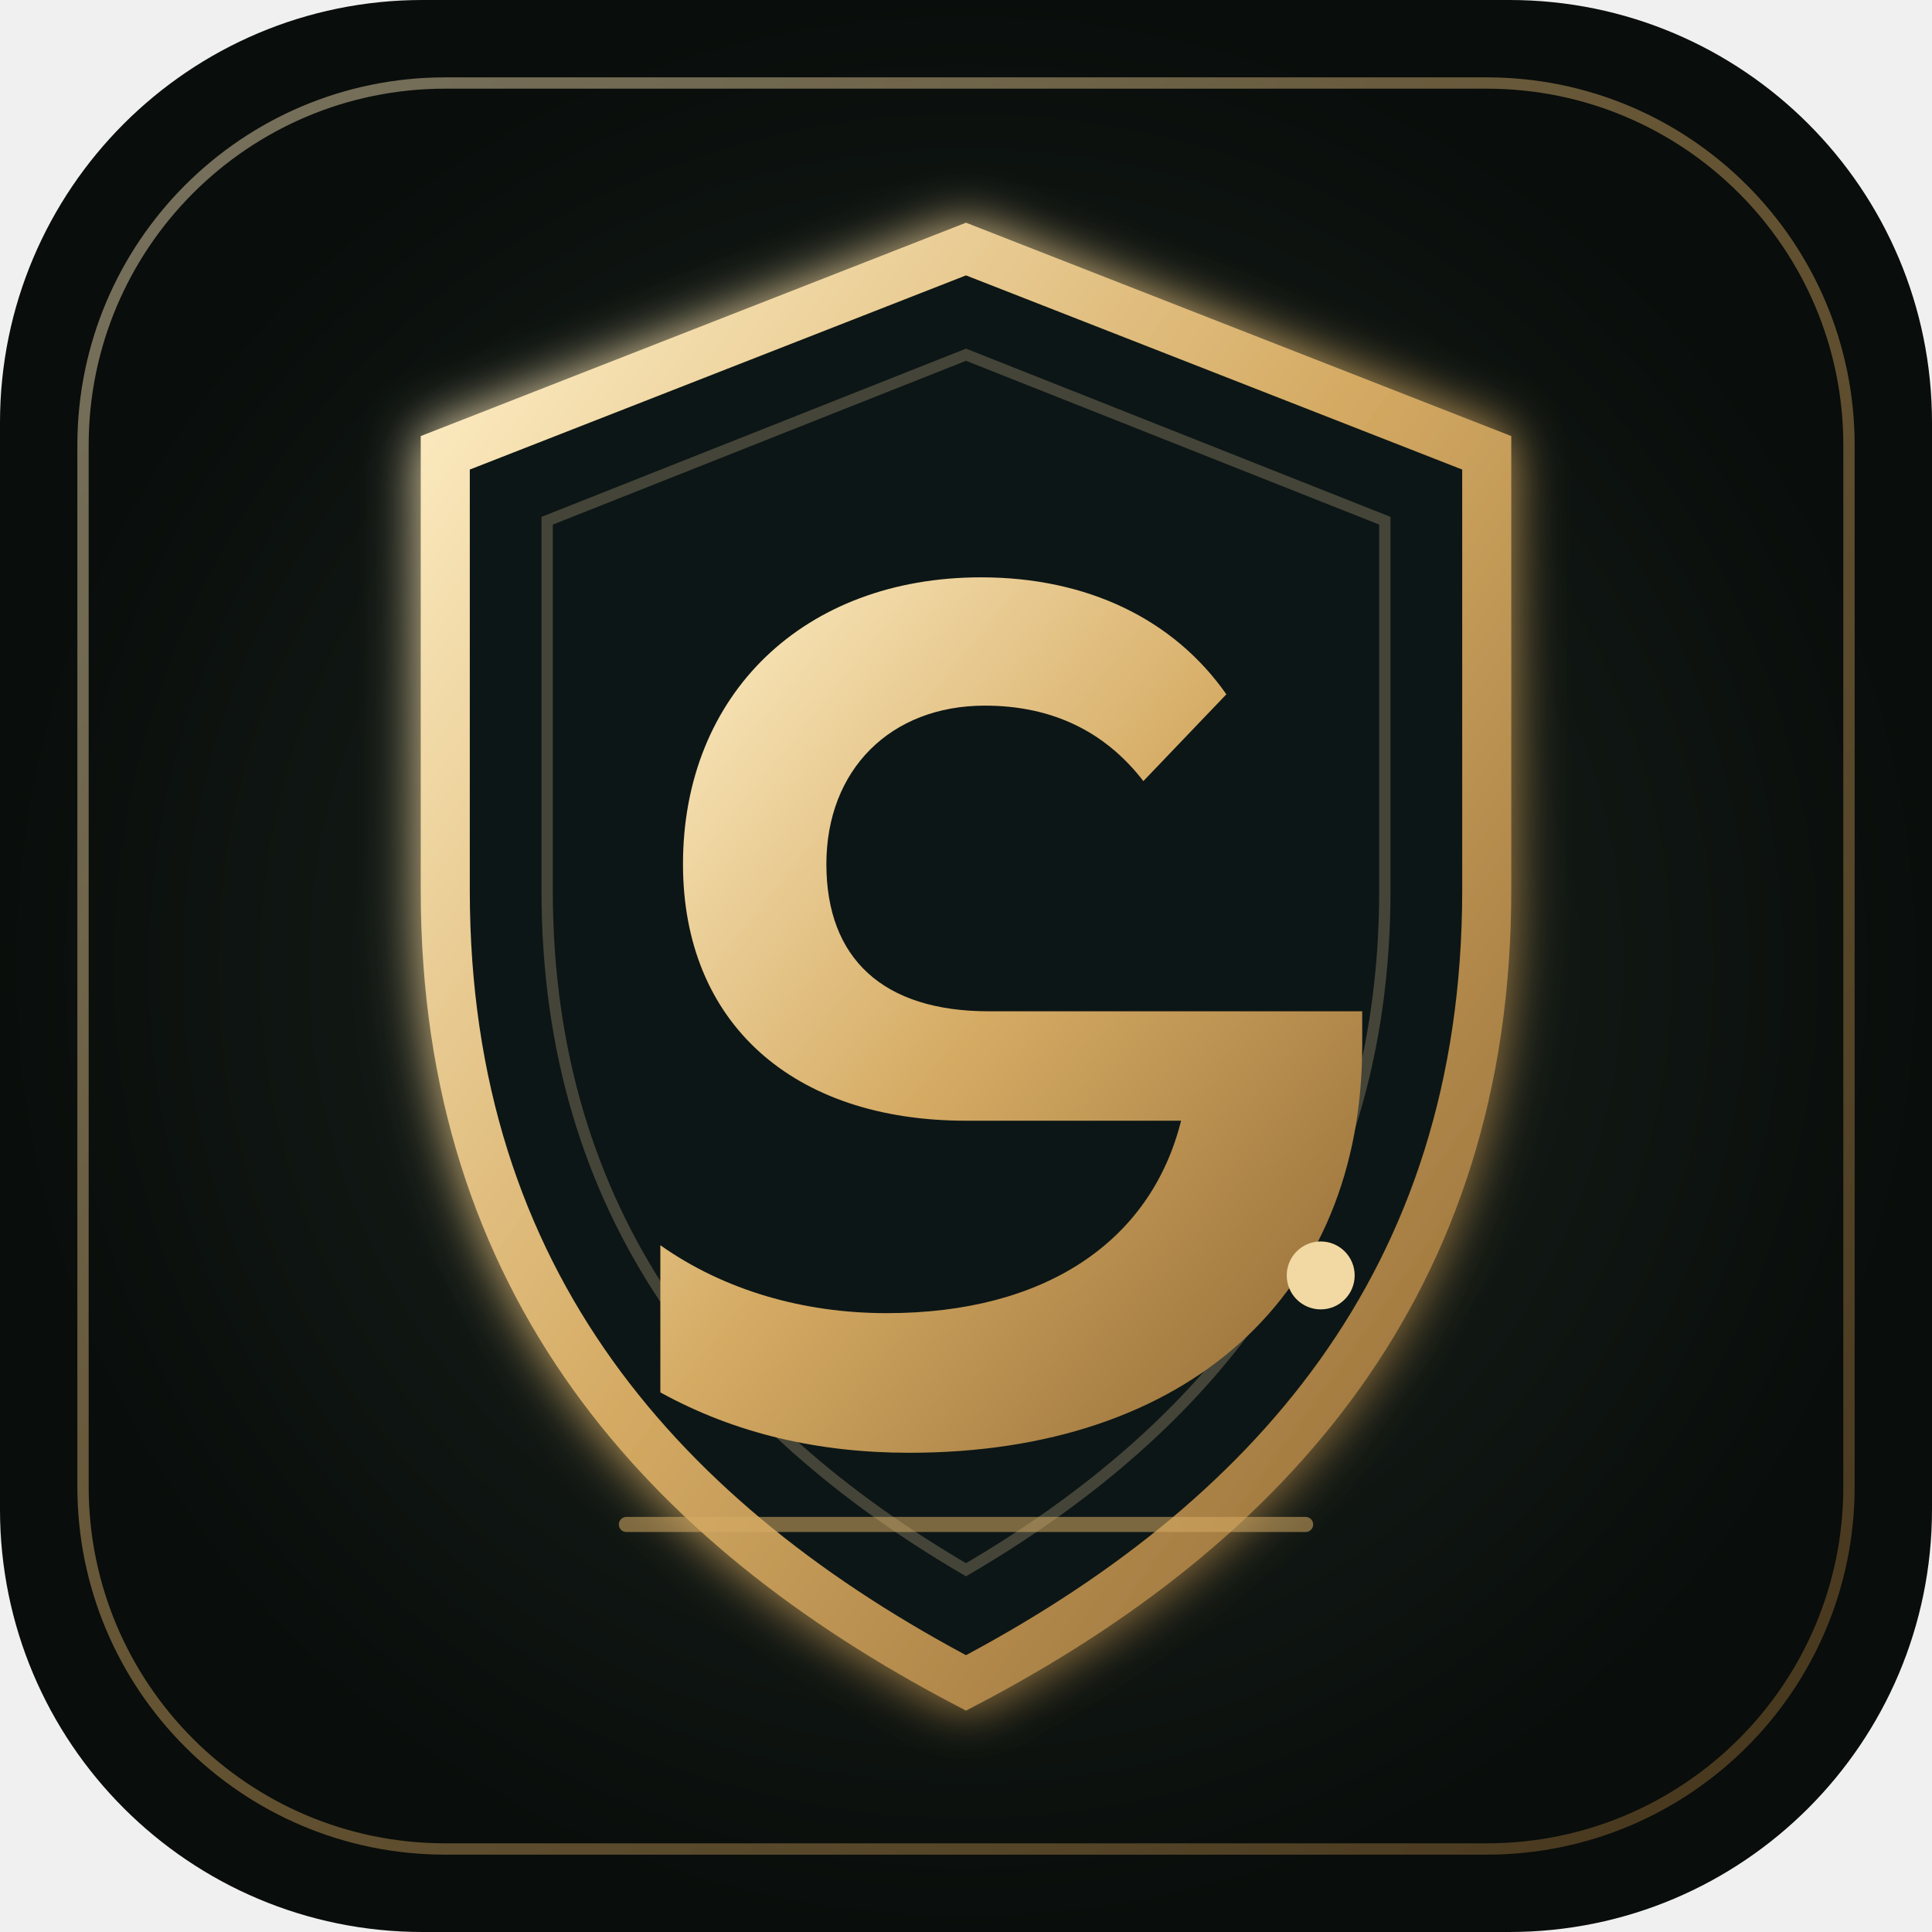
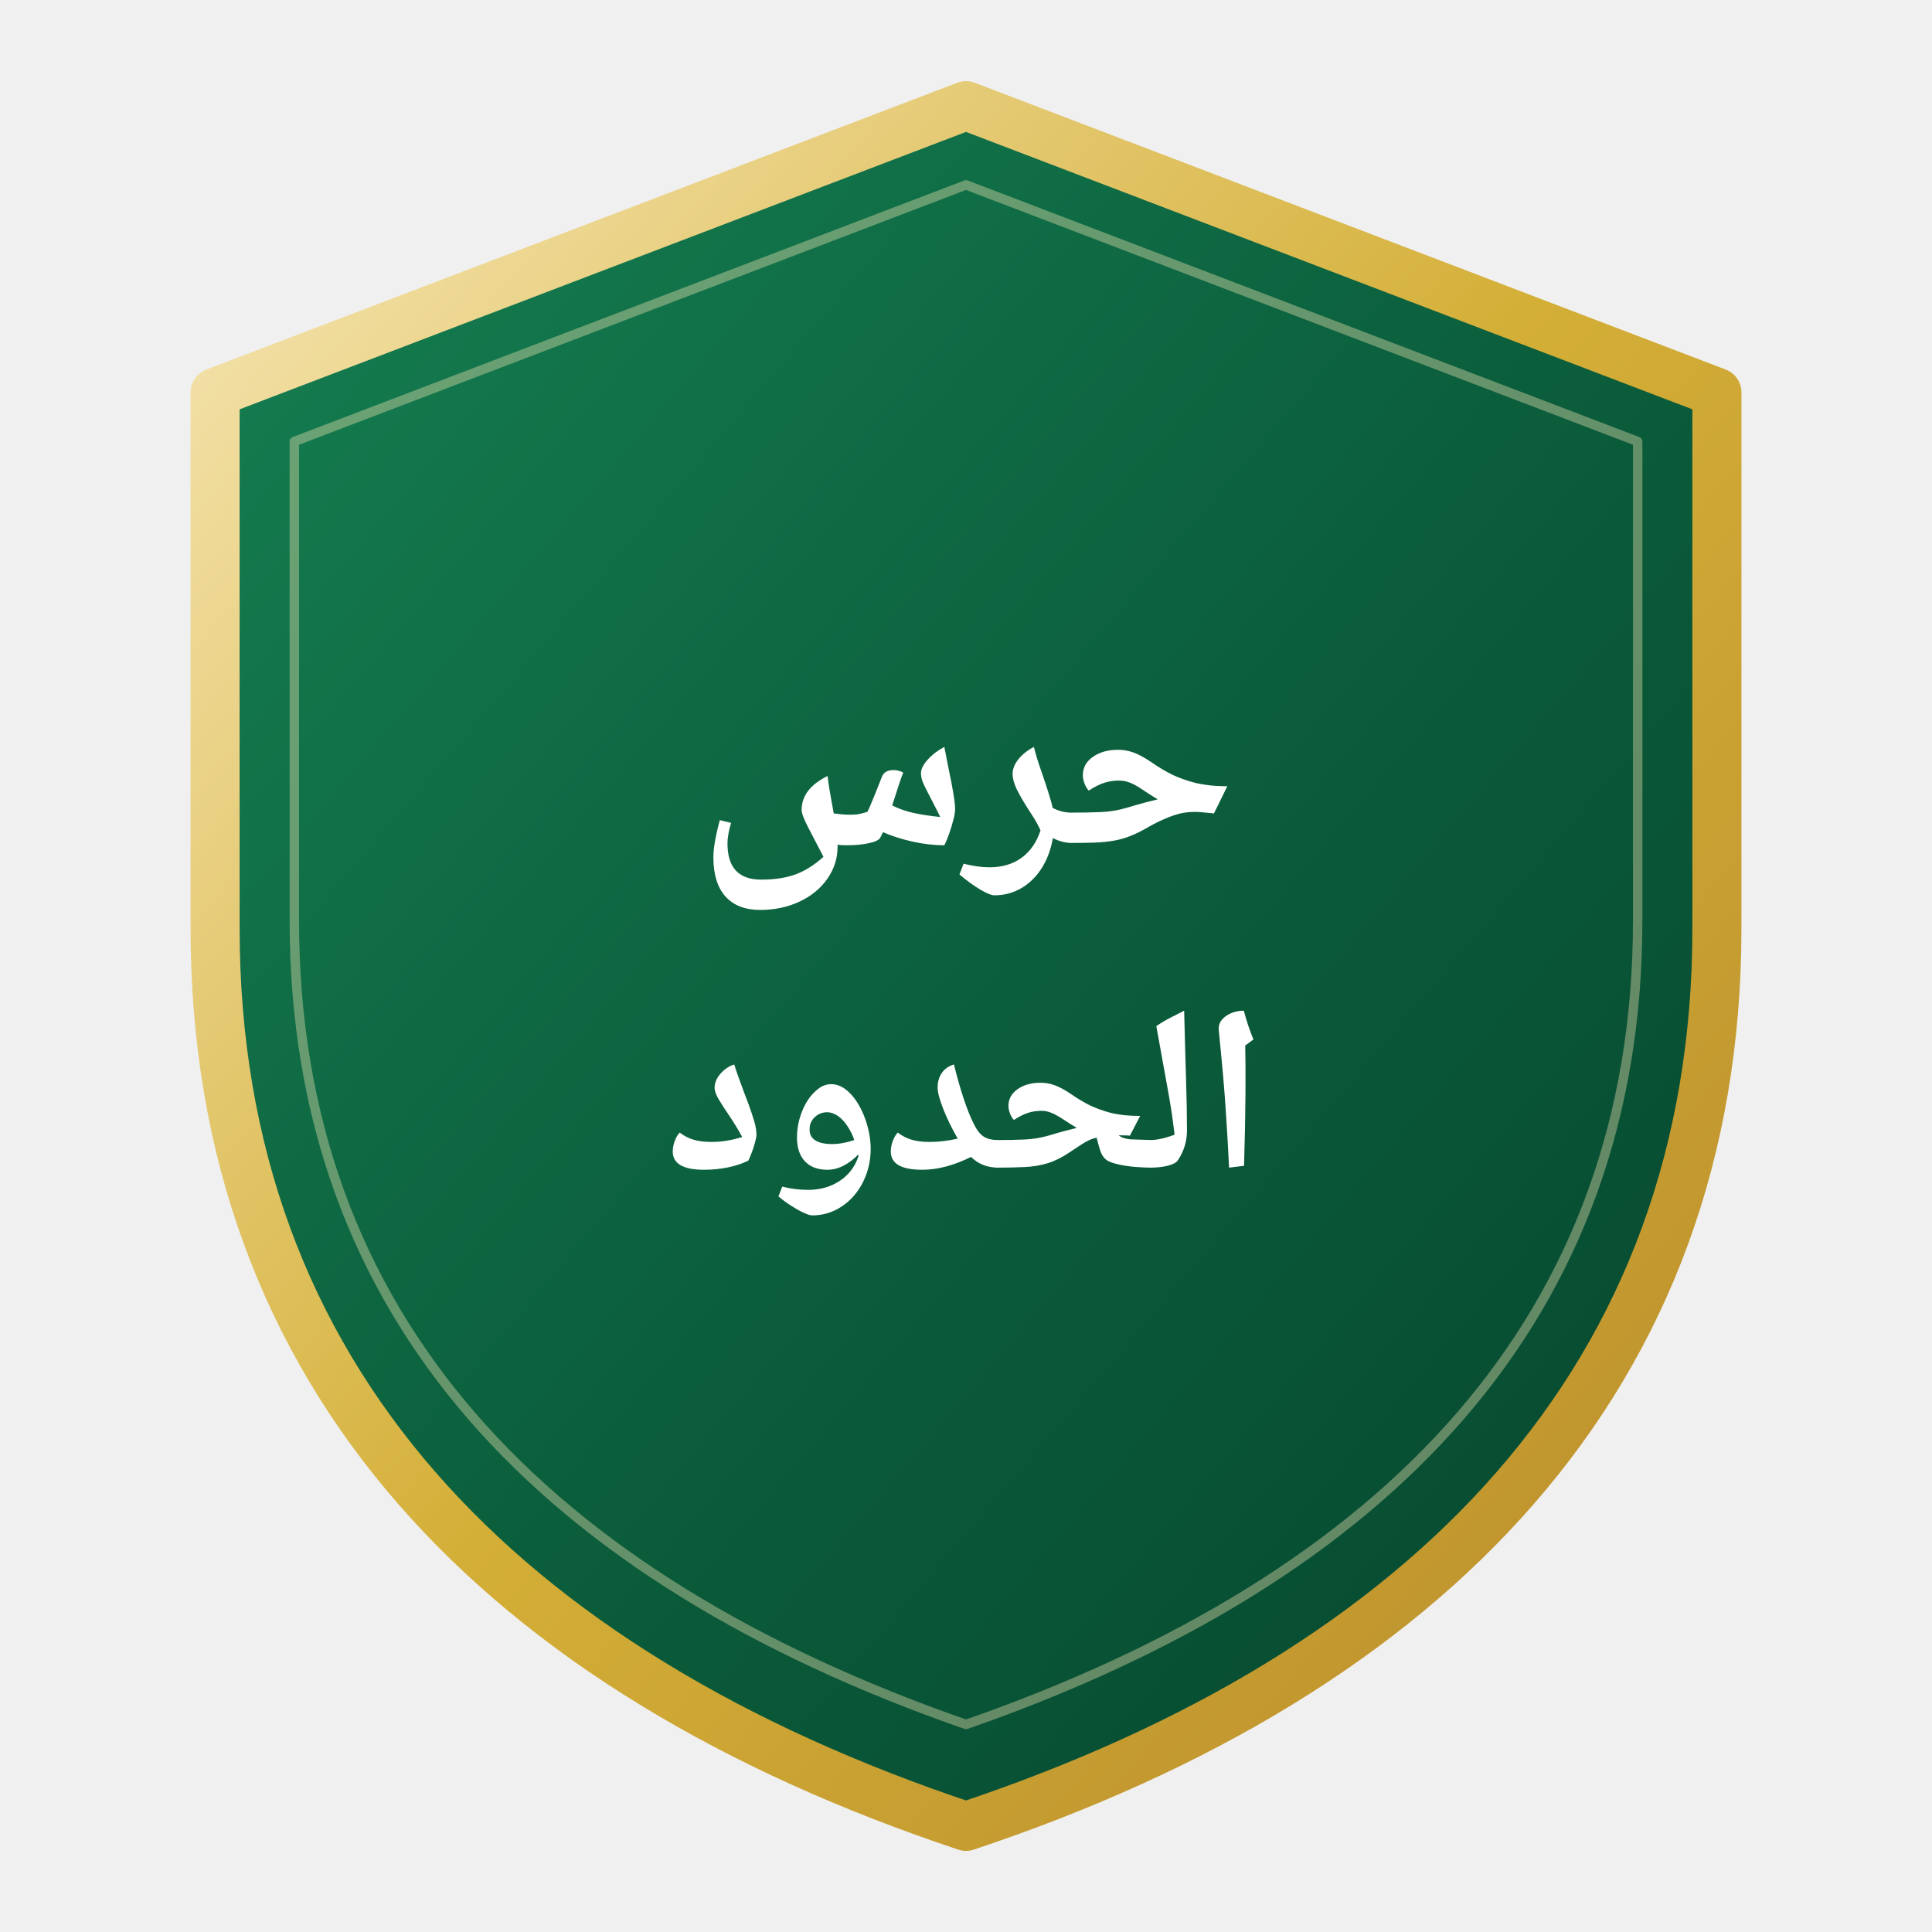
<svg xmlns="http://www.w3.org/2000/svg" viewBox="0 0 512 512" role="img" aria-labelledby="title desc">
  <defs>
+     <linearGradient id="shield" x1="0" y1="0" x2="1" y2="1">
+       <stop offset="0" stop-color="#168052" />
+       <stop offset=".52" stop-color="#0b5e3c" />
+       <stop offset="1" stop-color="#06442d" />
+     </linearGradient>
    <linearGradient id="gold" x1="0" y1="0" x2="1" y2="1">
-       <stop stop-color="#fff0c8" />
-       <stop offset=".48" stop-color="#d5ab64" />
-       <stop offset="1" stop-color="#8f6732" />
+       <stop offset="0" stop-color="#f7e7b6" />
+       <stop offset=".5" stop-color="#d4af37" />
+       <stop offset="1" stop-color="#b88b2b" />
    </linearGradient>
-     <radialGradient id="bg">
-       <stop stop-color="#1d2922" />
-       <stop offset="1" stop-color="#090d0b" />
-     </radialGradient>
-     <filter id="glow">
-       <feGaussianBlur stdDeviation="7" result="b" />
-       <feMerge>
-         <feMergeNode in="b" />
-         <feMergeNode in="SourceGraphic" />
-       </feMerge>
-     </filter>
  </defs>
-   <rect width="512" height="512" rx="112" fill="url(#bg)" />
-   <rect x="22" y="22" width="468" height="468" rx="96" fill="none" stroke="url(#gold)" stroke-opacity=".45" stroke-width="3" />
-   <path d="M256 66 394 120v116c0 104-58 168-138 210-80-42-138-106-138-210V120Z" fill="#101813" stroke="url(#gold)" stroke-width="13" filter="url(#glow)" />
-   <path d="M256 94 367 138v98c0 86-46 142-111 180-65-38-111-94-111-180v-98Z" fill="none" stroke="#f2d9a4" stroke-opacity=".24" stroke-width="3" />
-   <path d="M325 184c-14-20-37-31-65-31-47 0-79 31-79 76 0 42 29 68 75 68h57c-8 32-36 51-78 51-22 0-43-6-60-18v39c20 11 42 16 66 16 74 0 120-42 120-108v-9h-99c-28 0-43-14-43-39 0-25 17-42 42-42 18 0 32 7 42 20Z" fill="url(#gold)" />
-   <circle cx="350" cy="338" r="9" fill="#f2d9a4" />
-   <path d="M166 404h180" stroke="#d5ab64" stroke-opacity=".55" stroke-width="4" stroke-linecap="round" />
+   <path d="M256 28 455 104v142c0 119-76 197-199 238C133 443 57 365 57 246V104Z" fill="url(#shield)" stroke="url(#gold)" stroke-width="13" stroke-linejoin="round" />
+   <path d="M256 49 434 117v127c0 105-66 174-178 213C144 418 78 349 78 244V117Z" fill="none" stroke="#f7e7b6" stroke-opacity=".38" stroke-width="2.5" stroke-linejoin="round" />
+   <text x="256" y="224" text-anchor="middle" direction="rtl" unicode-bidi="plaintext" fill="#fff" font-family="'Noto Naskh Arabic',serif" font-size="68" font-weight="700">حرس</text>
+   <text x="256" y="310" text-anchor="middle" direction="rtl" unicode-bidi="plaintext" fill="#fff" font-family="'Noto Naskh Arabic',serif" font-size="62" font-weight="700">الحدود</text>
</svg>
